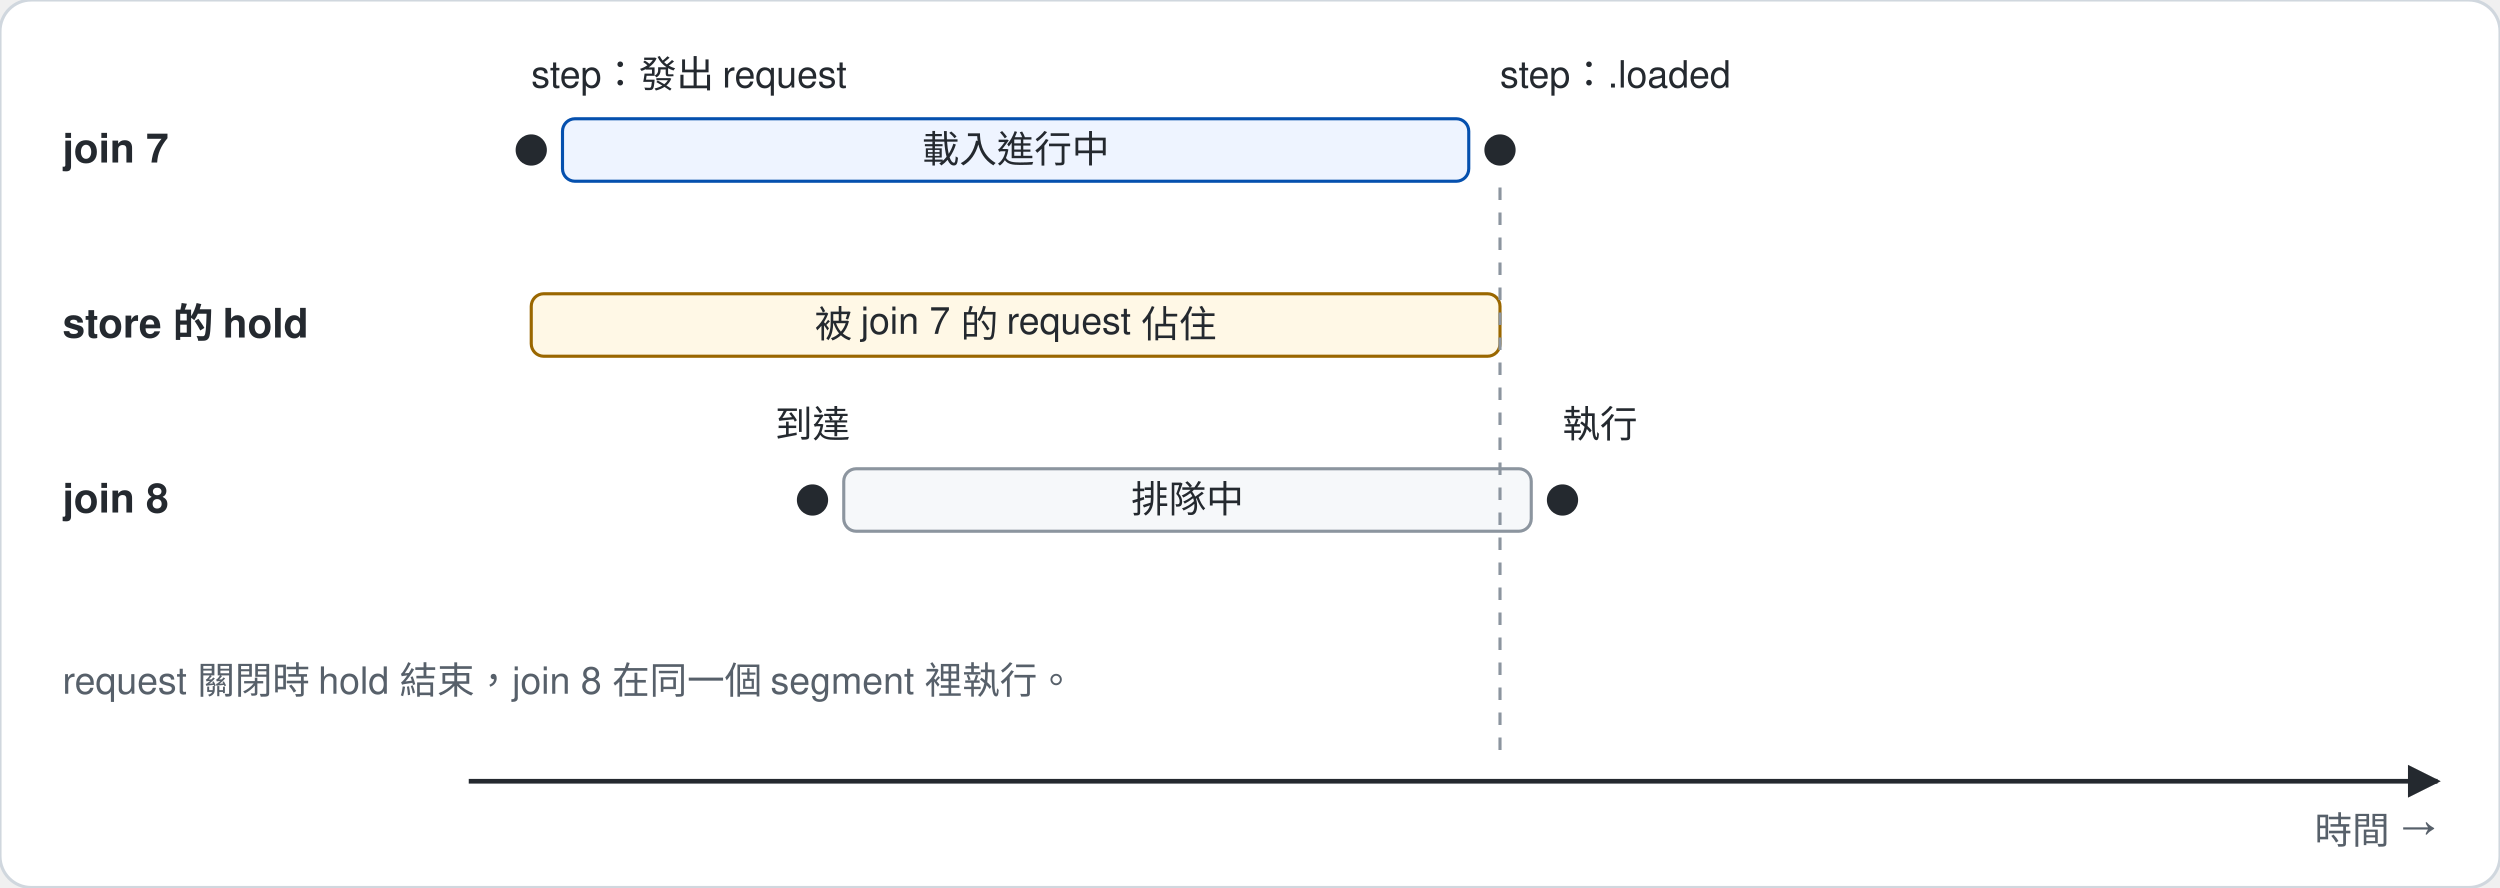
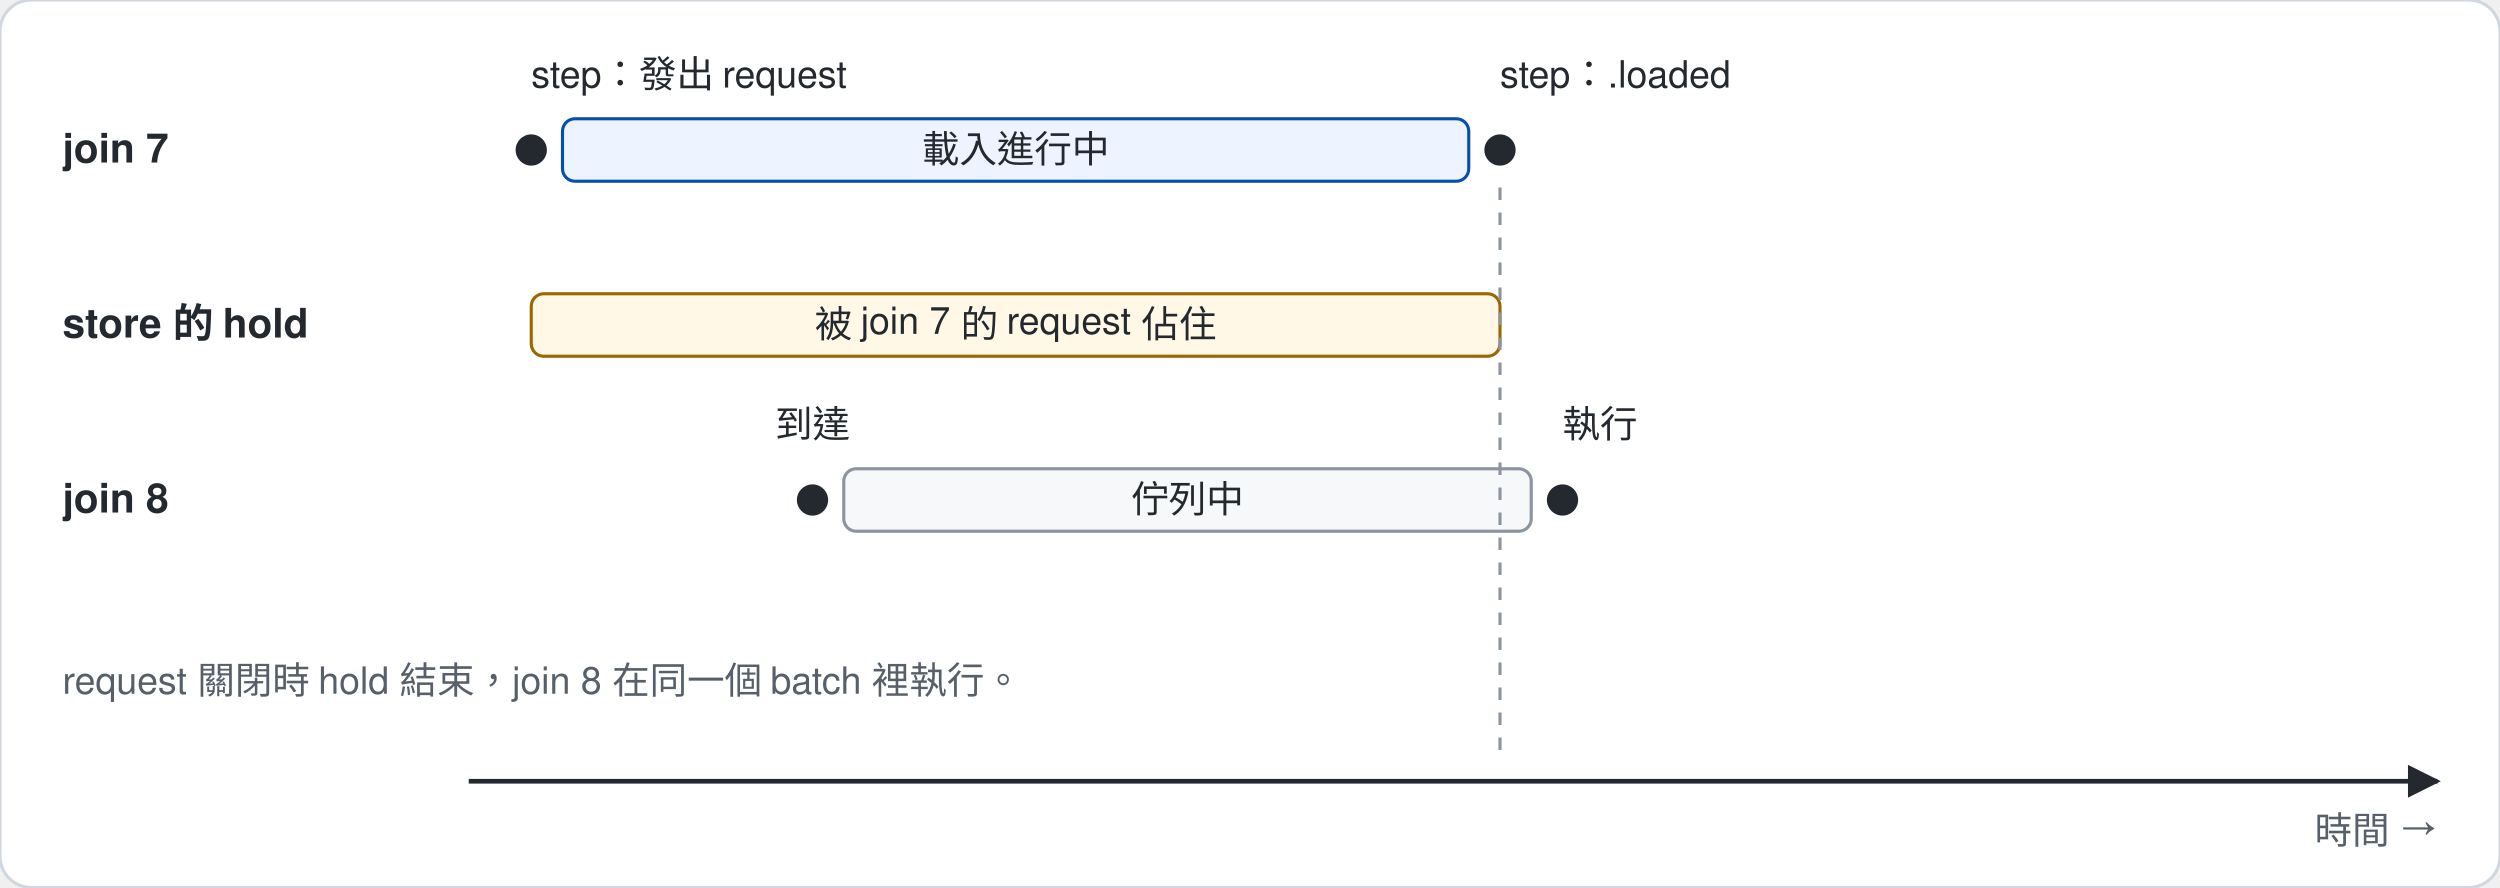
- <svg xmlns="http://www.w3.org/2000/svg" viewBox="0 0 800 284" width="800" height="284" role="img" aria-label="hold 的時間線：join 7 的載入佔住 store；join 8 排隊，直到載入結果執行">
+ <svg xmlns="http://www.w3.org/2000/svg" viewBox="0 0 800 284" width="800" height="284" role="img" aria-label="hold 的時間線：join 7 的載入佔住 store；join 8 佇列，直到載入結果執行">
  <defs>
    <marker id="a" viewBox="0 0 10 10" refX="9" refY="5" markerWidth="7" markerHeight="7" orient="auto-start-reverse">
      <path d="M0,0 L10,5 L0,10 z" fill="#24292f" />
    </marker>
  </defs>
  <style>
    text { font-family: -apple-system, "Segoe UI", Helvetica, Arial, "PingFang TC", "Noto Sans CJK TC", sans-serif; fill: #24292f; }
    .lane { font-size: 13px; font-weight: 600; }
    .s { font-size: 12px; }
    .n { font-size: 12px; fill: #57606a; }
    .l { stroke: #24292f; stroke-width: 1.5; fill: none; marker-end: url(#a); }
    .d { stroke: #8c959f; stroke-width: 1; stroke-dasharray: 4 4; }
  </style>
  <rect x="0" y="0" width="800" height="284" rx="10" fill="#ffffff" stroke="#d0d7de" />
  <text class="lane" x="20" y="52">join 7</text>
  <text class="lane" x="20" y="108">store 的 hold</text>
  <text class="lane" x="20" y="164">join 8</text>
  <path class="l" d="M150,250 L780,250" />
  <text class="n" x="780" y="270" text-anchor="end">時間 →</text>
  <circle cx="170" cy="48" r="5" fill="#24292f" />
  <text class="s" x="170" y="28" text-anchor="start">step：發出 request</text>
  <rect x="180" y="38" width="290" height="20" rx="4" fill="#eef4ff" stroke="#0550ae" />
  <text class="s" x="325.0" y="52" text-anchor="middle">載入進行中</text>
  <circle cx="480" cy="48" r="5" fill="#24292f" />
  <text class="s" x="480" y="28" text-anchor="start">step：.loaded</text>
  <rect x="170" y="94" width="310" height="20" rx="4" fill="#fff8e6" stroke="#9a6700" />
  <text class="s" x="325.0" y="108" text-anchor="middle">被 join 7 的 request 佔住</text>
  <circle cx="260" cy="160" r="5" fill="#24292f" />
  <text class="s" x="260" y="140" text-anchor="middle">到達</text>
  <rect x="270" y="150" width="220" height="20" rx="4" fill="#f6f8fa" stroke="#8c959f" />
-   <text class="s" x="380.0" y="164" text-anchor="middle">排隊中</text>
+   <text class="s" x="380.0" y="164" text-anchor="middle">佇列中</text>
  <circle cx="500" cy="160" r="5" fill="#24292f" />
  <text class="s" x="500" y="140" text-anchor="start">執行</text>
  <line class="d" x1="480" y1="60" x2="480" y2="240" />
-   <text class="n" x="20" y="222">request 關閉時 hold 結束，join 8 在同一個 segment 裡執行。</text>
+   <text class="n" x="20" y="222">request 關閉時 hold 結束，join 8 在同一個 batch 裡執行。</text>
</svg>
